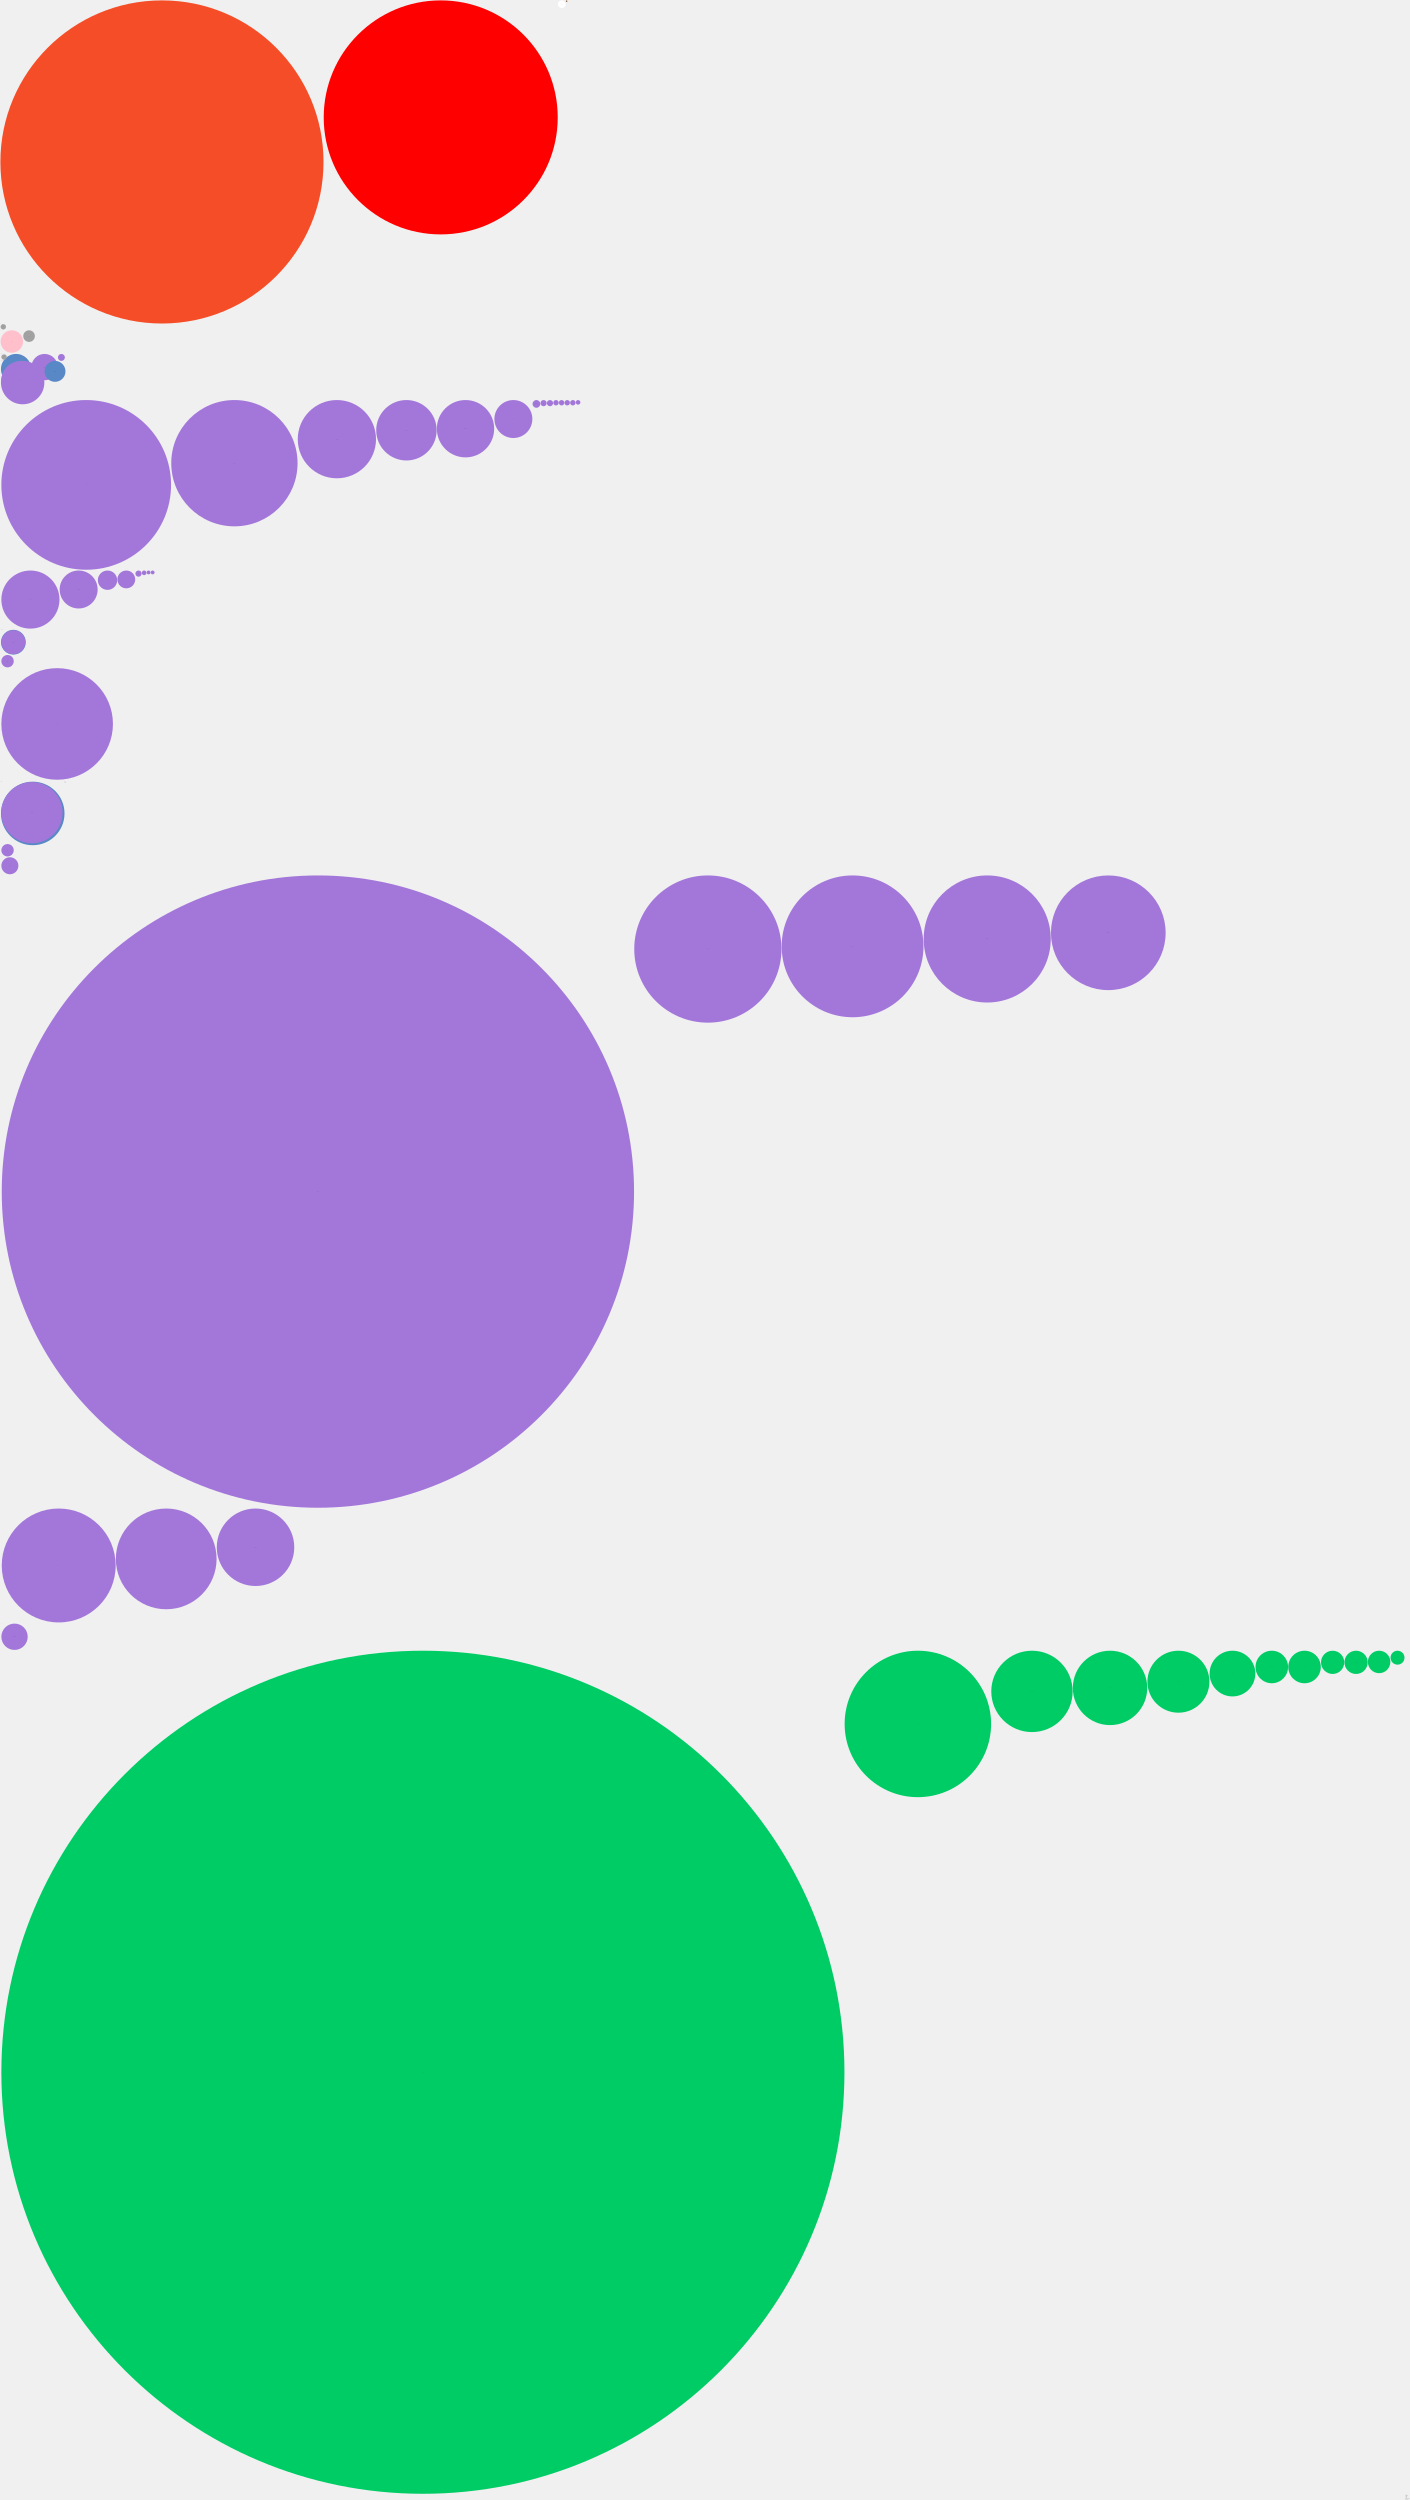
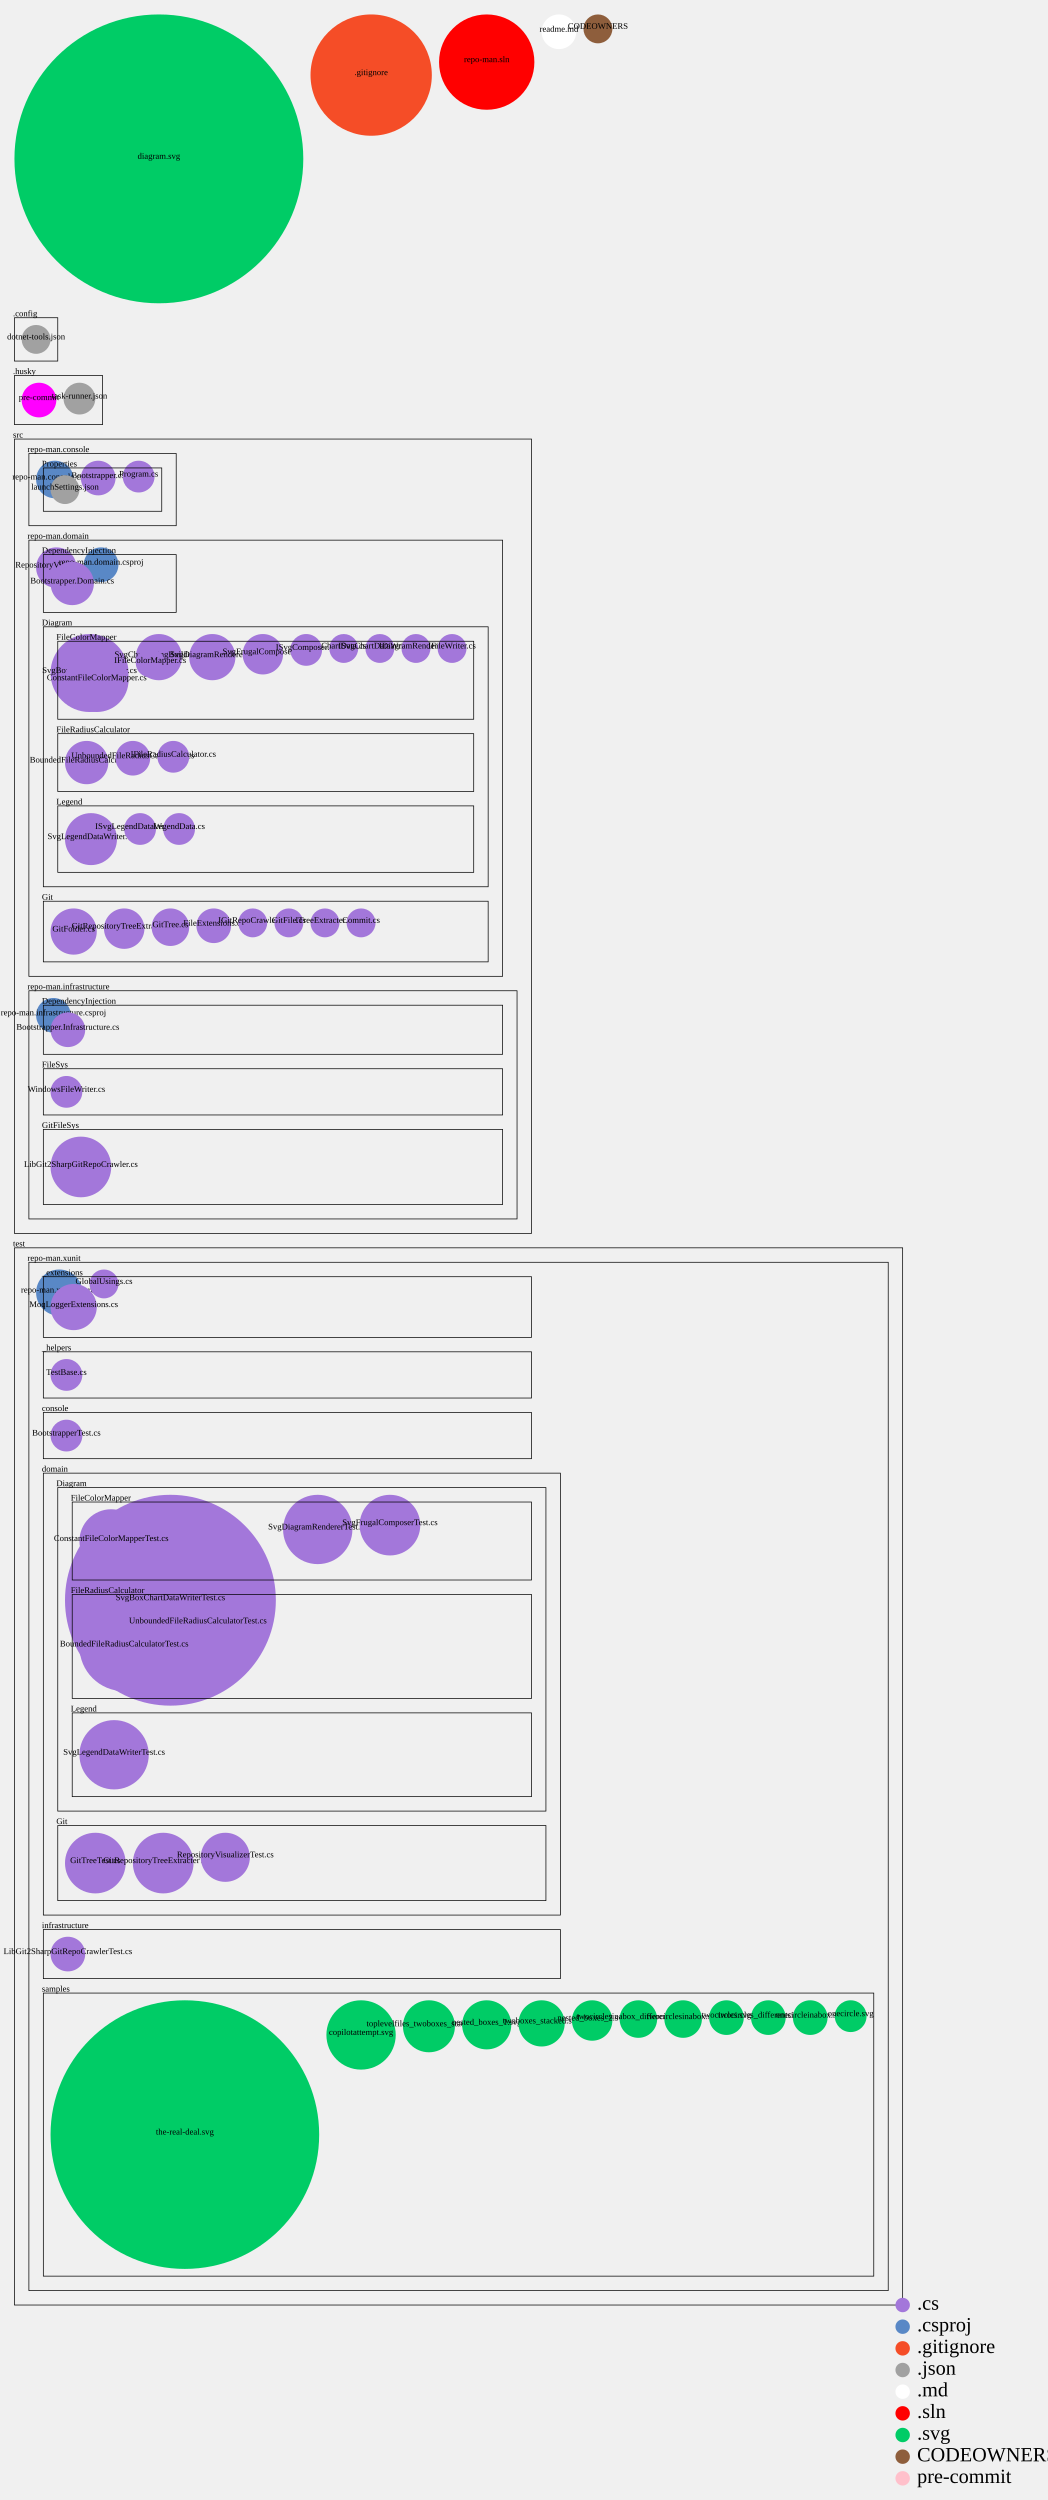
- <svg xmlns="http://www.w3.org/2000/svg" width="36375" height="64525" style="background:blanchedalmond;">
-   <g style="fill:#F54D27" transform="translate(4180,4180)">
-     <circle r="4170" />
+ <svg xmlns="http://www.w3.org/2000/svg" width="725" height="1731" style="background:blanchedalmond;">
+   <g style="fill:#00CC66" transform="translate(110,110)">
+     <circle r="100" />
+     <text style="fill:black" font-size="6" alignment-baseline="middle" text-anchor="middle">diagram.svg</text>
+   </g>
+   <g style="fill:#F54D27" transform="translate(257,52)">
+     <circle r="42" />
    <text style="fill:black" font-size="6" alignment-baseline="middle" text-anchor="middle">.gitignore</text>
  </g>
-   <g style="fill:#FF0000" transform="translate(11375,3030)">
-     <circle r="3020" />
+   <g style="fill:#FF0000" transform="translate(337,43)">
+     <circle r="33" />
    <text style="fill:black" font-size="6" alignment-baseline="middle" text-anchor="middle">repo-man.sln</text>
  </g>
-   <g style="fill:#FFFFFF" transform="translate(14500,110)">
-     <circle r="100" />
+   <g style="fill:#FFFFFF" transform="translate(387,22)">
+     <circle r="12" />
    <text style="fill:black" font-size="6" alignment-baseline="middle" text-anchor="middle">readme.md</text>
  </g>
-   <g style="fill:#8E5E3C" transform="translate(14625,30)">
-     <circle r="20" />
+   <g style="fill:#8E5E3C" transform="translate(414,20)">
+     <circle r="10" />
    <text style="fill:black" font-size="6" alignment-baseline="middle" text-anchor="middle">CODEOWNERS</text>
  </g>
-   <g style="fill:#A1A1A1" transform="translate(85,8435)">
-     <circle r="70" />
+   <g style="fill:#A1A1A1" transform="translate(25,235)">
+     <circle r="10" />
    <text style="fill:black" font-size="6" alignment-baseline="middle" text-anchor="middle">dotnet-tools.json</text>
  </g>
-   <g transform="translate(10,8360)">
-     <rect fill="none" stroke-width="0.5" stroke="black" width="150" height="150" />
+   <g transform="translate(10,220)">
+     <rect fill="none" stroke-width="0.5" stroke="black" width="30" height="30" />
    <text style="fill:black" font-size="6" transform="translate(-1,-1)">.config</text>
  </g>
-   <g style="fill:#FFC0CB" transform="translate(305,8815)">
-     <circle r="290" />
+   <g style="fill:#FF00FF" transform="translate(27,277)">
+     <circle r="12" />
    <text style="fill:black" font-size="6" alignment-baseline="middle" text-anchor="middle">pre-commit</text>
  </g>
-   <g style="fill:#A1A1A1" transform="translate(750,8675)">
-     <circle r="150" />
+   <g style="fill:#A1A1A1" transform="translate(55,276)">
+     <circle r="11" />
    <text style="fill:black" font-size="6" alignment-baseline="middle" text-anchor="middle">task-runner.json</text>
  </g>
-   <g transform="translate(10,8520)">
-     <rect fill="none" stroke-width="0.5" stroke="black" width="895" height="590" />
+   <g transform="translate(10,260)">
+     <rect fill="none" stroke-width="0.5" stroke="black" width="61" height="34" />
    <text style="fill:black" font-size="6" transform="translate(-1,-1)">.husky</text>
  </g>
-   <g style="fill:#5988C6" transform="translate(415,9525)">
-     <circle r="390" />
+   <g style="fill:#5988C6" transform="translate(38,332)">
+     <circle r="13" />
    <text style="fill:black" font-size="6" alignment-baseline="middle" text-anchor="middle">repo-man.console.csproj</text>
  </g>
-   <g style="fill:#A377DA" transform="translate(1150,9475)">
-     <circle r="340" />
+   <g style="fill:#A377DA" transform="translate(68,331)">
+     <circle r="12" />
    <text style="fill:black" font-size="6" alignment-baseline="middle" text-anchor="middle">Bootstrapper.cs</text>
  </g>
-   <g style="fill:#A377DA" transform="translate(1585,9225)">
-     <circle r="90" />
+   <g style="fill:#A377DA" transform="translate(96,330)">
+     <circle r="11" />
    <text style="fill:black" font-size="6" alignment-baseline="middle" text-anchor="middle">Program.cs</text>
  </g>
-   <g style="fill:#A1A1A1" transform="translate(105,9215)">
-     <circle r="70" />
+   <g style="fill:#A1A1A1" transform="translate(45,339)">
+     <circle r="10" />
    <text style="fill:black" font-size="6" alignment-baseline="middle" text-anchor="middle">launchSettings.json</text>
  </g>
-   <g transform="translate(30,9140)">
-     <rect fill="none" stroke-width="0.5" stroke="black" width="1650" height="150" />
+   <g transform="translate(30,324)">
+     <rect fill="none" stroke-width="0.5" stroke="black" width="82" height="30" />
    <text style="fill:black" font-size="6" transform="translate(-1,-1)">Properties</text>
  </g>
-   <g transform="translate(20,9130)">
-     <rect fill="none" stroke-width="0.5" stroke="black" width="1670" height="170" />
+   <g transform="translate(20,314)">
+     <rect fill="none" stroke-width="0.5" stroke="black" width="102" height="50" />
    <text style="fill:black" font-size="6" transform="translate(-1,-1)">repo-man.console</text>
  </g>
-   <g style="fill:#A377DA" transform="translate(585,9875)">
-     <circle r="560" />
+   <g style="fill:#A377DA" transform="translate(39,393)">
+     <circle r="14" />
    <text style="fill:black" font-size="6" alignment-baseline="middle" text-anchor="middle">RepositoryVisualizer.cs</text>
  </g>
-   <g style="fill:#5988C6" transform="translate(1420,9585)">
-     <circle r="270" />
+   <g style="fill:#5988C6" transform="translate(70,391)">
+     <circle r="12" />
    <text style="fill:black" font-size="6" alignment-baseline="middle" text-anchor="middle">repo-man.domain.csproj</text>
  </g>
-   <g style="fill:#A377DA" transform="translate(525,9815)">
-     <circle r="490" />
+   <g style="fill:#A377DA" transform="translate(50,404)">
+     <circle r="15" />
    <text style="fill:black" font-size="6" alignment-baseline="middle" text-anchor="middle">Bootstrapper.Domain.cs</text>
  </g>
-   <g transform="translate(30,9320)">
-     <rect fill="none" stroke-width="0.5" stroke="black" width="1665" height="990" />
+   <g transform="translate(30,384)">
+     <rect fill="none" stroke-width="0.5" stroke="black" width="92" height="40" />
    <text style="fill:black" font-size="6" transform="translate(-1,-1)">DependencyInjection</text>
  </g>
-   <g style="fill:#A377DA" transform="translate(2225,12515)">
-     <circle r="2190" />
+   <g style="fill:#A377DA" transform="translate(62,466)">
+     <circle r="27" />
    <text style="fill:black" font-size="6" alignment-baseline="middle" text-anchor="middle">SvgBoxChartDataWriter.cs</text>
  </g>
-   <g style="fill:#A377DA" transform="translate(6050,11955)">
-     <circle r="1630" />
+   <g style="fill:#A377DA" transform="translate(110,455)">
+     <circle r="16" />
+     <text style="fill:black" font-size="6" alignment-baseline="middle" text-anchor="middle">SvgChartStringBuilder.cs</text>
+   </g>
+   <g style="fill:#A377DA" transform="translate(147,455)">
+     <circle r="16" />
+     <text style="fill:black" font-size="6" alignment-baseline="middle" text-anchor="middle">SvgDiagramRenderer.cs</text>
+   </g>
+   <g style="fill:#A377DA" transform="translate(182,453)">
+     <circle r="14" />
+     <text style="fill:black" font-size="6" alignment-baseline="middle" text-anchor="middle">SvgFrugalComposer.cs</text>
+   </g>
+   <g style="fill:#A377DA" transform="translate(212,450)">
+     <circle r="11" />
+     <text style="fill:black" font-size="6" alignment-baseline="middle" text-anchor="middle">ISvgComposer.cs</text>
+   </g>
+   <g style="fill:#A377DA" transform="translate(238,449)">
+     <circle r="10" />
+     <text style="fill:black" font-size="6" alignment-baseline="middle" text-anchor="middle">ChartData.cs</text>
+   </g>
+   <g style="fill:#A377DA" transform="translate(263,449)">
+     <circle r="10" />
+     <text style="fill:black" font-size="6" alignment-baseline="middle" text-anchor="middle">ISvgChartDataWriter.cs</text>
+   </g>
+   <g style="fill:#A377DA" transform="translate(288,449)">
+     <circle r="10" />
+     <text style="fill:black" font-size="6" alignment-baseline="middle" text-anchor="middle">IDiagramRenderer.cs</text>
+   </g>
+   <g style="fill:#A377DA" transform="translate(313,449)">
+     <circle r="10" />
+     <text style="fill:black" font-size="6" alignment-baseline="middle" text-anchor="middle">IFileWriter.cs</text>
+   </g>
+   <g style="fill:#A377DA" transform="translate(67,471)">
+     <circle r="22" />
    <text style="fill:black" font-size="6" alignment-baseline="middle" text-anchor="middle">ConstantFileColorMapper.cs</text>
  </g>
-   <g style="fill:#A377DA" transform="translate(8695,11335)">
-     <circle r="1010" />
+   <g style="fill:#A377DA" transform="translate(104,459)">
+     <circle r="10" />
+     <text style="fill:black" font-size="6" alignment-baseline="middle" text-anchor="middle">IFileColorMapper.cs</text>
+   </g>
+   <g transform="translate(40,444)">
+     <rect fill="none" stroke-width="0.5" stroke="black" width="288" height="54" />
+     <text style="fill:black" font-size="6" transform="translate(-1,-1)">FileColorMapper</text>
+   </g>
+   <g style="fill:#A377DA" transform="translate(60,528)">
+     <circle r="15" />
+     <text style="fill:black" font-size="6" alignment-baseline="middle" text-anchor="middle">BoundedFileRadiusCalculator.cs</text>
+   </g>
+   <g style="fill:#A377DA" transform="translate(92,525)">
+     <circle r="12" />
+     <text style="fill:black" font-size="6" alignment-baseline="middle" text-anchor="middle">UnboundedFileRadiusCalculator.cs</text>
+   </g>
+   <g style="fill:#A377DA" transform="translate(120,524)">
+     <circle r="11" />
+     <text style="fill:black" font-size="6" alignment-baseline="middle" text-anchor="middle">IFileRadiusCalculator.cs</text>
+   </g>
+   <g transform="translate(40,508)">
+     <rect fill="none" stroke-width="0.5" stroke="black" width="288" height="40" />
+     <text style="fill:black" font-size="6" transform="translate(-1,-1)">FileRadiusCalculator</text>
+   </g>
+   <g style="fill:#A377DA" transform="translate(63,581)">
+     <circle r="18" />
    <text style="fill:black" font-size="6" alignment-baseline="middle" text-anchor="middle">SvgLegendDataWriter.cs</text>
  </g>
-   <g style="fill:#A377DA" transform="translate(10490,11105)">
-     <circle r="780" />
-     <text style="fill:black" font-size="6" alignment-baseline="middle" text-anchor="middle">SvgChartStringBuilder.cs</text>
-   </g>
-   <g style="fill:#A377DA" transform="translate(12015,11065)">
-     <circle r="740" />
-     <text style="fill:black" font-size="6" alignment-baseline="middle" text-anchor="middle">SvgDiagramRenderer.cs</text>
-   </g>
-   <g style="fill:#A377DA" transform="translate(13250,10815)">
-     <circle r="490" />
-     <text style="fill:black" font-size="6" alignment-baseline="middle" text-anchor="middle">SvgFrugalComposer.cs</text>
-   </g>
-   <g style="fill:#A377DA" transform="translate(13845,10425)">
-     <circle r="100" />
+   <g style="fill:#A377DA" transform="translate(97,574)">
+     <circle r="11" />
    <text style="fill:black" font-size="6" alignment-baseline="middle" text-anchor="middle">ISvgLegendDataWriter.cs</text>
  </g>
-   <g style="fill:#A377DA" transform="translate(14030,10405)">
-     <circle r="80" />
+   <g style="fill:#A377DA" transform="translate(124,574)">
+     <circle r="11" />
    <text style="fill:black" font-size="6" alignment-baseline="middle" text-anchor="middle">LegendData.cs</text>
  </g>
-   <g style="fill:#A377DA" transform="translate(14195,10405)">
-     <circle r="80" />
-     <text style="fill:black" font-size="6" alignment-baseline="middle" text-anchor="middle">ChartData.cs</text>
-   </g>
-   <g style="fill:#A377DA" transform="translate(14350,10395)">
-     <circle r="70" />
-     <text style="fill:black" font-size="6" alignment-baseline="middle" text-anchor="middle">ISvgChartDataWriter.cs</text>
-   </g>
-   <g style="fill:#A377DA" transform="translate(14495,10395)">
-     <circle r="70" />
-     <text style="fill:black" font-size="6" alignment-baseline="middle" text-anchor="middle">IDiagramRenderer.cs</text>
-   </g>
-   <g style="fill:#A377DA" transform="translate(14640,10395)">
-     <circle r="70" />
-     <text style="fill:black" font-size="6" alignment-baseline="middle" text-anchor="middle">ISvgComposer.cs</text>
-   </g>
-   <g style="fill:#A377DA" transform="translate(14785,10395)">
-     <circle r="70" />
-     <text style="fill:black" font-size="6" alignment-baseline="middle" text-anchor="middle">IFileWriter.cs</text>
-   </g>
-   <g style="fill:#A377DA" transform="translate(14920,10385)">
-     <circle r="60" />
-     <text style="fill:black" font-size="6" alignment-baseline="middle" text-anchor="middle">IFileColorMapper.cs</text>
-   </g>
-   <g transform="translate(30,10320)">
-     <rect fill="none" stroke-width="0.5" stroke="black" width="14955" height="4390" />
+   <g transform="translate(40,558)">
+     <rect fill="none" stroke-width="0.5" stroke="black" width="288" height="46" />
+     <text style="fill:black" font-size="6" transform="translate(-1,-1)">Legend</text>
+   </g>
+   <g transform="translate(30,434)">
+     <rect fill="none" stroke-width="0.5" stroke="black" width="308" height="180" />
    <text style="fill:black" font-size="6" transform="translate(-1,-1)">Diagram</text>
  </g>
-   <g style="fill:#A377DA" transform="translate(785,15475)">
-     <circle r="750" />
+   <g style="fill:#A377DA" transform="translate(51,645)">
+     <circle r="16" />
    <text style="fill:black" font-size="6" alignment-baseline="middle" text-anchor="middle">GitFolder.cs</text>
  </g>
-   <g style="fill:#A377DA" transform="translate(2030,15215)">
-     <circle r="490" />
+   <g style="fill:#A377DA" transform="translate(86,643)">
+     <circle r="14" />
    <text style="fill:black" font-size="6" alignment-baseline="middle" text-anchor="middle">GitRepositoryTreeExtracter.cs</text>
  </g>
-   <g style="fill:#A377DA" transform="translate(2775,14975)">
-     <circle r="250" />
+   <g style="fill:#A377DA" transform="translate(118,642)">
+     <circle r="13" />
    <text style="fill:black" font-size="6" alignment-baseline="middle" text-anchor="middle">GitTree.cs</text>
  </g>
-   <g style="fill:#A377DA" transform="translate(3260,14955)">
-     <circle r="230" />
+   <g style="fill:#A377DA" transform="translate(148,641)">
+     <circle r="12" />
    <text style="fill:black" font-size="6" alignment-baseline="middle" text-anchor="middle">FileExtensions.cs</text>
  </g>
-   <g style="fill:#A377DA" transform="translate(3575,14805)">
-     <circle r="80" />
+   <g style="fill:#A377DA" transform="translate(175,639)">
+     <circle r="10" />
    <text style="fill:black" font-size="6" alignment-baseline="middle" text-anchor="middle">IGitRepoCrawler.cs</text>
  </g>
-   <g style="fill:#A377DA" transform="translate(3720,14785)">
-     <circle r="60" />
+   <g style="fill:#A377DA" transform="translate(200,639)">
+     <circle r="10" />
    <text style="fill:black" font-size="6" alignment-baseline="middle" text-anchor="middle">GitFile.cs</text>
  </g>
-   <g style="fill:#A377DA" transform="translate(3835,14775)">
-     <circle r="50" />
+   <g style="fill:#A377DA" transform="translate(225,639)">
+     <circle r="10" />
    <text style="fill:black" font-size="6" alignment-baseline="middle" text-anchor="middle">ITreeExtracter.cs</text>
  </g>
-   <g style="fill:#A377DA" transform="translate(3940,14775)">
-     <circle r="50" />
+   <g style="fill:#A377DA" transform="translate(250,639)">
+     <circle r="10" />
    <text style="fill:black" font-size="6" alignment-baseline="middle" text-anchor="middle">Commit.cs</text>
  </g>
-   <g transform="translate(30,14720)">
-     <rect fill="none" stroke-width="0.5" stroke="black" width="14955" height="1510" />
+   <g transform="translate(30,624)">
+     <rect fill="none" stroke-width="0.5" stroke="black" width="308" height="42" />
    <text style="fill:black" font-size="6" transform="translate(-1,-1)">Git</text>
  </g>
-   <g transform="translate(20,9310)">
-     <rect fill="none" stroke-width="0.5" stroke="black" width="14975" height="6930" />
+   <g transform="translate(20,374)">
+     <rect fill="none" stroke-width="0.5" stroke="black" width="328" height="302" />
    <text style="fill:black" font-size="6" transform="translate(-1,-1)">repo-man.domain</text>
  </g>
-   <g style="fill:#5988C6" transform="translate(345,16575)">
-     <circle r="320" />
+   <g style="fill:#5988C6" transform="translate(37,703)">
+     <circle r="12" />
    <text style="fill:black" font-size="6" alignment-baseline="middle" text-anchor="middle">repo-man.infrastructure.csproj</text>
  </g>
-   <g style="fill:#A377DA" transform="translate(345,16575)">
-     <circle r="310" />
+   <g style="fill:#A377DA" transform="translate(47,713)">
+     <circle r="12" />
    <text style="fill:black" font-size="6" alignment-baseline="middle" text-anchor="middle">Bootstrapper.Infrastructure.cs</text>
  </g>
-   <g transform="translate(30,16260)">
-     <rect fill="none" stroke-width="0.5" stroke="black" width="14965" height="630" />
+   <g transform="translate(30,696)">
+     <rect fill="none" stroke-width="0.5" stroke="black" width="318" height="34" />
    <text style="fill:black" font-size="6" transform="translate(-1,-1)">DependencyInjection</text>
  </g>
-   <g style="fill:#A377DA" transform="translate(195,17065)">
-     <circle r="160" />
+   <g style="fill:#A377DA" transform="translate(46,756)">
+     <circle r="11" />
    <text style="fill:black" font-size="6" alignment-baseline="middle" text-anchor="middle">WindowsFileWriter.cs</text>
  </g>
-   <g transform="translate(30,16900)">
-     <rect fill="none" stroke-width="0.5" stroke="black" width="14965" height="330" />
+   <g transform="translate(30,740)">
+     <rect fill="none" stroke-width="0.5" stroke="black" width="318" height="32" />
    <text style="fill:black" font-size="6" transform="translate(-1,-1)">FileSys</text>
  </g>
-   <g style="fill:#A377DA" transform="translate(1475,18685)">
-     <circle r="1440" />
+   <g style="fill:#A377DA" transform="translate(56,808)">
+     <circle r="21" />
    <text style="fill:black" font-size="6" alignment-baseline="middle" text-anchor="middle">LibGit2SharpGitRepoCrawler.cs</text>
  </g>
-   <g transform="translate(30,17240)">
-     <rect fill="none" stroke-width="0.5" stroke="black" width="14965" height="2890" />
+   <g transform="translate(30,782)">
+     <rect fill="none" stroke-width="0.5" stroke="black" width="318" height="52" />
    <text style="fill:black" font-size="6" transform="translate(-1,-1)">GitFileSys</text>
  </g>
-   <g transform="translate(20,16250)">
-     <rect fill="none" stroke-width="0.5" stroke="black" width="14985" height="3890" />
+   <g transform="translate(20,686)">
+     <rect fill="none" stroke-width="0.5" stroke="black" width="338" height="158" />
    <text style="fill:black" font-size="6" transform="translate(-1,-1)">repo-man.infrastructure</text>
  </g>
-   <g transform="translate(10,9120)">
-     <rect fill="none" stroke-width="0.5" stroke="black" width="15005" height="11030" />
+   <g transform="translate(10,304)">
+     <rect fill="none" stroke-width="0.5" stroke="black" width="358" height="550" />
    <text style="fill:black" font-size="6" transform="translate(-1,-1)">src</text>
  </g>
-   <g style="fill:#5988C6" transform="translate(845,20995)">
-     <circle r="820" />
+   <g style="fill:#5988C6" transform="translate(41,895)">
+     <circle r="16" />
    <text style="fill:black" font-size="6" alignment-baseline="middle" text-anchor="middle">repo-man.xunit.csproj</text>
  </g>
-   <g style="fill:#A377DA" transform="translate(1680,20185)">
+   <g style="fill:#A377DA" transform="translate(72,889)">
    <circle r="10" />
    <text style="fill:black" font-size="6" alignment-baseline="middle" text-anchor="middle">GlobalUsings.cs</text>
  </g>
-   <g style="fill:#A377DA" transform="translate(825,20975)">
-     <circle r="790" />
+   <g style="fill:#A377DA" transform="translate(51,905)">
+     <circle r="16" />
    <text style="fill:black" font-size="6" alignment-baseline="middle" text-anchor="middle">MoqLoggerExtensions.cs</text>
  </g>
-   <g transform="translate(30,20180)">
-     <rect fill="none" stroke-width="0.5" stroke="black" width="14985" height="1590" />
+   <g transform="translate(30,884)">
+     <rect fill="none" stroke-width="0.5" stroke="black" width="338" height="42" />
    <text style="fill:black" font-size="6" transform="translate(-1,-1)">_extensions</text>
  </g>
-   <g style="fill:#A377DA" transform="translate(195,21945)">
-     <circle r="160" />
+   <g style="fill:#A377DA" transform="translate(46,952)">
+     <circle r="11" />
    <text style="fill:black" font-size="6" alignment-baseline="middle" text-anchor="middle">TestBase.cs</text>
  </g>
-   <g transform="translate(30,21780)">
-     <rect fill="none" stroke-width="0.5" stroke="black" width="14985" height="330" />
+   <g transform="translate(30,936)">
+     <rect fill="none" stroke-width="0.5" stroke="black" width="338" height="32" />
    <text style="fill:black" font-size="6" transform="translate(-1,-1)">_helpers</text>
  </g>
-   <g style="fill:#A377DA" transform="translate(255,22345)">
-     <circle r="220" />
+   <g style="fill:#A377DA" transform="translate(46,994)">
+     <circle r="11" />
    <text style="fill:black" font-size="6" alignment-baseline="middle" text-anchor="middle">BootstrapperTest.cs</text>
  </g>
-   <g transform="translate(30,22120)">
-     <rect fill="none" stroke-width="0.5" stroke="black" width="14985" height="450" />
+   <g transform="translate(30,978)">
+     <rect fill="none" stroke-width="0.5" stroke="black" width="338" height="32" />
    <text style="fill:black" font-size="6" transform="translate(-1,-1)">console</text>
  </g>
-   <g style="fill:#A377DA" transform="translate(8205,30755)">
-     <circle r="8160" />
+   <g style="fill:#A377DA" transform="translate(118,1108)">
+     <circle r="73" />
    <text style="fill:black" font-size="6" alignment-baseline="middle" text-anchor="middle">SvgBoxChartDataWriterTest.cs</text>
  </g>
-   <g style="fill:#A377DA" transform="translate(18270,24495)">
-     <circle r="1900" />
+   <g style="fill:#A377DA" transform="translate(220,1059)">
+     <circle r="24" />
+     <text style="fill:black" font-size="6" alignment-baseline="middle" text-anchor="middle">SvgDiagramRendererTest.cs</text>
+   </g>
+   <g style="fill:#A377DA" transform="translate(270,1056)">
+     <circle r="21" />
+     <text style="fill:black" font-size="6" alignment-baseline="middle" text-anchor="middle">SvgFrugalComposerTest.cs</text>
+   </g>
+   <g style="fill:#A377DA" transform="translate(77,1067)">
+     <circle r="22" />
+     <text style="fill:black" font-size="6" alignment-baseline="middle" text-anchor="middle">ConstantFileColorMapperTest.cs</text>
+   </g>
+   <g transform="translate(50,1040)">
+     <rect fill="none" stroke-width="0.5" stroke="black" width="318" height="54" />
+     <text style="fill:black" font-size="6" transform="translate(-1,-1)">FileColorMapper</text>
+   </g>
+   <g style="fill:#A377DA" transform="translate(86,1140)">
+     <circle r="31" />
+     <text style="fill:black" font-size="6" alignment-baseline="middle" text-anchor="middle">BoundedFileRadiusCalculatorTest.cs</text>
+   </g>
+   <g style="fill:#A377DA" transform="translate(137,1124)">
+     <circle r="15" />
+     <text style="fill:black" font-size="6" alignment-baseline="middle" text-anchor="middle">UnboundedFileRadiusCalculatorTest.cs</text>
+   </g>
+   <g transform="translate(50,1104)">
+     <rect fill="none" stroke-width="0.5" stroke="black" width="318" height="72" />
+     <text style="fill:black" font-size="6" transform="translate(-1,-1)">FileRadiusCalculator</text>
+   </g>
+   <g style="fill:#A377DA" transform="translate(79,1215)">
+     <circle r="24" />
    <text style="fill:black" font-size="6" alignment-baseline="middle" text-anchor="middle">SvgLegendDataWriterTest.cs</text>
  </g>
-   <g style="fill:#A377DA" transform="translate(22005,24425)">
-     <circle r="1830" />
-     <text style="fill:black" font-size="6" alignment-baseline="middle" text-anchor="middle">SvgDiagramRendererTest.cs</text>
-   </g>
-   <g style="fill:#A377DA" transform="translate(25480,24235)">
-     <circle r="1640" />
-     <text style="fill:black" font-size="6" alignment-baseline="middle" text-anchor="middle">ConstantFileColorMapperTest.cs</text>
-   </g>
-   <g style="fill:#A377DA" transform="translate(28605,24075)">
-     <circle r="1480" />
-     <text style="fill:black" font-size="6" alignment-baseline="middle" text-anchor="middle">SvgFrugalComposerTest.cs</text>
-   </g>
-   <g transform="translate(40,22590)">
-     <rect fill="none" stroke-width="0.5" stroke="black" width="30050" height="16330" />
+   <g transform="translate(50,1186)">
+     <rect fill="none" stroke-width="0.5" stroke="black" width="318" height="58" />
+     <text style="fill:black" font-size="6" transform="translate(-1,-1)">Legend</text>
+   </g>
+   <g transform="translate(40,1030)">
+     <rect fill="none" stroke-width="0.5" stroke="black" width="338" height="224" />
    <text style="fill:black" font-size="6" transform="translate(-1,-1)">Diagram</text>
  </g>
-   <g style="fill:#A377DA" transform="translate(1515,40405)">
-     <circle r="1470" />
+   <g style="fill:#A377DA" transform="translate(66,1290)">
+     <circle r="21" />
+     <text style="fill:black" font-size="6" alignment-baseline="middle" text-anchor="middle">GitTreeTest.cs</text>
+   </g>
+   <g style="fill:#A377DA" transform="translate(113,1290)">
+     <circle r="21" />
    <text style="fill:black" font-size="6" alignment-baseline="middle" text-anchor="middle">GitRepositoryTreeExtracterTest.cs</text>
  </g>
-   <g style="fill:#A377DA" transform="translate(4290,40235)">
-     <circle r="1300" />
-     <text style="fill:black" font-size="6" alignment-baseline="middle" text-anchor="middle">GitTreeTest.cs</text>
-   </g>
-   <g style="fill:#A377DA" transform="translate(6595,39935)">
-     <circle r="1000" />
+   <g style="fill:#A377DA" transform="translate(156,1286)">
+     <circle r="17" />
    <text style="fill:black" font-size="6" alignment-baseline="middle" text-anchor="middle">RepositoryVisualizerTest.cs</text>
  </g>
-   <g transform="translate(40,38930)">
-     <rect fill="none" stroke-width="0.5" stroke="black" width="30050" height="2950" />
+   <g transform="translate(40,1264)">
+     <rect fill="none" stroke-width="0.5" stroke="black" width="338" height="52" />
    <text style="fill:black" font-size="6" transform="translate(-1,-1)">Git</text>
  </g>
-   <g transform="translate(30,22580)">
-     <rect fill="none" stroke-width="0.5" stroke="black" width="30070" height="19310" />
+   <g transform="translate(30,1020)">
+     <rect fill="none" stroke-width="0.5" stroke="black" width="358" height="306" />
    <text style="fill:black" font-size="6" transform="translate(-1,-1)">domain</text>
  </g>
-   <g style="fill:#A377DA" transform="translate(375,42245)">
-     <circle r="340" />
+   <g style="fill:#A377DA" transform="translate(47,1353)">
+     <circle r="12" />
    <text style="fill:black" font-size="6" alignment-baseline="middle" text-anchor="middle">LibGit2SharpGitRepoCrawlerTest.cs</text>
  </g>
-   <g transform="translate(30,41900)">
-     <rect fill="none" stroke-width="0.5" stroke="black" width="30070" height="690" />
+   <g transform="translate(30,1336)">
+     <rect fill="none" stroke-width="0.5" stroke="black" width="358" height="34" />
    <text style="fill:black" font-size="6" transform="translate(-1,-1)">infrastructure</text>
  </g>
-   <g style="fill:#00CC66" transform="translate(10915,53485)">
-     <circle r="10880" />
+   <g style="fill:#00CC66" transform="translate(128,1478)">
+     <circle r="93" />
    <text style="fill:black" font-size="6" alignment-baseline="middle" text-anchor="middle">the-real-deal.svg</text>
  </g>
-   <g style="fill:#00CC66" transform="translate(23690,44495)">
-     <circle r="1890" />
+   <g style="fill:#00CC66" transform="translate(250,1409)">
+     <circle r="24" />
    <text style="fill:black" font-size="6" alignment-baseline="middle" text-anchor="middle">copilotattempt.svg</text>
  </g>
-   <g style="fill:#00CC66" transform="translate(26635,43655)">
-     <circle r="1050" />
+   <g style="fill:#00CC66" transform="translate(297,1403)">
+     <circle r="18" />
    <text style="fill:black" font-size="6" alignment-baseline="middle" text-anchor="middle">toplevelfiles_twoboxes_stacked.svg</text>
  </g>
-   <g style="fill:#00CC66" transform="translate(28650,43565)">
-     <circle r="960" />
+   <g style="fill:#00CC66" transform="translate(337,1402)">
+     <circle r="17" />
    <text style="fill:black" font-size="6" alignment-baseline="middle" text-anchor="middle">nested_boxes_1.svg</text>
  </g>
-   <g style="fill:#00CC66" transform="translate(30415,43405)">
-     <circle r="800" />
+   <g style="fill:#00CC66" transform="translate(375,1401)">
+     <circle r="16" />
    <text style="fill:black" font-size="6" alignment-baseline="middle" text-anchor="middle">twoboxes_stacked.svg</text>
  </g>
-   <g style="fill:#00CC66" transform="translate(31810,43195)">
-     <circle r="590" />
+   <g style="fill:#00CC66" transform="translate(410,1399)">
+     <circle r="14" />
    <text style="fill:black" font-size="6" alignment-baseline="middle" text-anchor="middle">nested_boxes_2.svg</text>
  </g>
-   <g style="fill:#00CC66" transform="translate(32825,43025)">
-     <circle r="420" />
+   <g style="fill:#00CC66" transform="translate(442,1398)">
+     <circle r="13" />
    <text style="fill:black" font-size="6" alignment-baseline="middle" text-anchor="middle">twocirclesinabox_differentsizes.svg</text>
  </g>
-   <g style="fill:#00CC66" transform="translate(33670,43025)">
-     <circle r="420" />
+   <g style="fill:#00CC66" transform="translate(473,1398)">
+     <circle r="13" />
    <text style="fill:black" font-size="6" alignment-baseline="middle" text-anchor="middle">twocirclesinabox.svg</text>
  </g>
-   <g style="fill:#00CC66" transform="translate(34395,42905)">
-     <circle r="300" />
+   <g style="fill:#00CC66" transform="translate(503,1397)">
+     <circle r="12" />
    <text style="fill:black" font-size="6" alignment-baseline="middle" text-anchor="middle">twocircles.svg</text>
  </g>
-   <g style="fill:#00CC66" transform="translate(35000,42905)">
-     <circle r="300" />
+   <g style="fill:#00CC66" transform="translate(532,1397)">
+     <circle r="12" />
    <text style="fill:black" font-size="6" alignment-baseline="middle" text-anchor="middle">twocircles_differentsizes.svg</text>
  </g>
-   <g style="fill:#00CC66" transform="translate(35595,42895)">
-     <circle r="290" />
+   <g style="fill:#00CC66" transform="translate(561,1397)">
+     <circle r="12" />
    <text style="fill:black" font-size="6" alignment-baseline="middle" text-anchor="middle">onecircleinabox.svg</text>
  </g>
-   <g style="fill:#00CC66" transform="translate(36070,42785)">
-     <circle r="180" />
+   <g style="fill:#00CC66" transform="translate(589,1396)">
+     <circle r="11" />
    <text style="fill:black" font-size="6" alignment-baseline="middle" text-anchor="middle">onecircle.svg</text>
  </g>
-   <g transform="translate(30,42600)">
-     <rect fill="none" stroke-width="0.5" stroke="black" width="36225" height="21770" />
+   <g transform="translate(30,1380)">
+     <rect fill="none" stroke-width="0.5" stroke="black" width="575" height="196" />
    <text style="fill:black" font-size="6" transform="translate(-1,-1)">samples</text>
  </g>
-   <g transform="translate(20,20170)">
-     <rect fill="none" stroke-width="0.5" stroke="black" width="36245" height="44210" />
+   <g transform="translate(20,874)">
+     <rect fill="none" stroke-width="0.5" stroke="black" width="595" height="712" />
    <text style="fill:black" font-size="6" transform="translate(-1,-1)">repo-man.xunit</text>
  </g>
-   <g transform="translate(10,20160)">
-     <rect fill="none" stroke-width="0.5" stroke="black" width="36265" height="44230" />
+   <g transform="translate(10,864)">
+     <rect fill="none" stroke-width="0.5" stroke="black" width="615" height="732" />
    <text style="fill:black" font-size="6" transform="translate(-1,-1)">test</text>
  </g>
-   <g transform="translate(36275, 64390)">
+   <g transform="translate(625, 1596)">
    <g transform="translate(0, 0)">
      <circle r="5" fill="#A377DA" />
      <text x="10" style="font-size:14px;font-weight:300" dominant-baseline="middle">.cs</text>
    </g>
    <g transform="translate(0, 15)">
      <circle r="5" fill="#5988C6" />
      <text x="10" style="font-size:14px;font-weight:300" dominant-baseline="middle">.csproj</text>
    </g>
    <g transform="translate(0, 30)">
      <circle r="5" fill="#F54D27" />
      <text x="10" style="font-size:14px;font-weight:300" dominant-baseline="middle">.gitignore</text>
    </g>
    <g transform="translate(0, 45)">
      <circle r="5" fill="#A1A1A1" />
      <text x="10" style="font-size:14px;font-weight:300" dominant-baseline="middle">.json</text>
    </g>
    <g transform="translate(0, 60)">
      <circle r="5" fill="#FFFFFF" />
      <text x="10" style="font-size:14px;font-weight:300" dominant-baseline="middle">.md</text>
    </g>
    <g transform="translate(0, 75)">
      <circle r="5" fill="#FF0000" />
      <text x="10" style="font-size:14px;font-weight:300" dominant-baseline="middle">.sln</text>
    </g>
    <g transform="translate(0, 90)">
      <circle r="5" fill="#00CC66" />
      <text x="10" style="font-size:14px;font-weight:300" dominant-baseline="middle">.svg</text>
    </g>
    <g transform="translate(0, 105)">
      <circle r="5" fill="#8E5E3C" />
      <text x="10" style="font-size:14px;font-weight:300" dominant-baseline="middle">CODEOWNERS</text>
    </g>
    <g transform="translate(0, 120)">
-       <circle r="5" fill="#FF7F50" />
+       <circle r="5" fill="#FFC0CB" />
      <text x="10" style="font-size:14px;font-weight:300" dominant-baseline="middle">pre-commit</text>
    </g>
  </g>
</svg>
